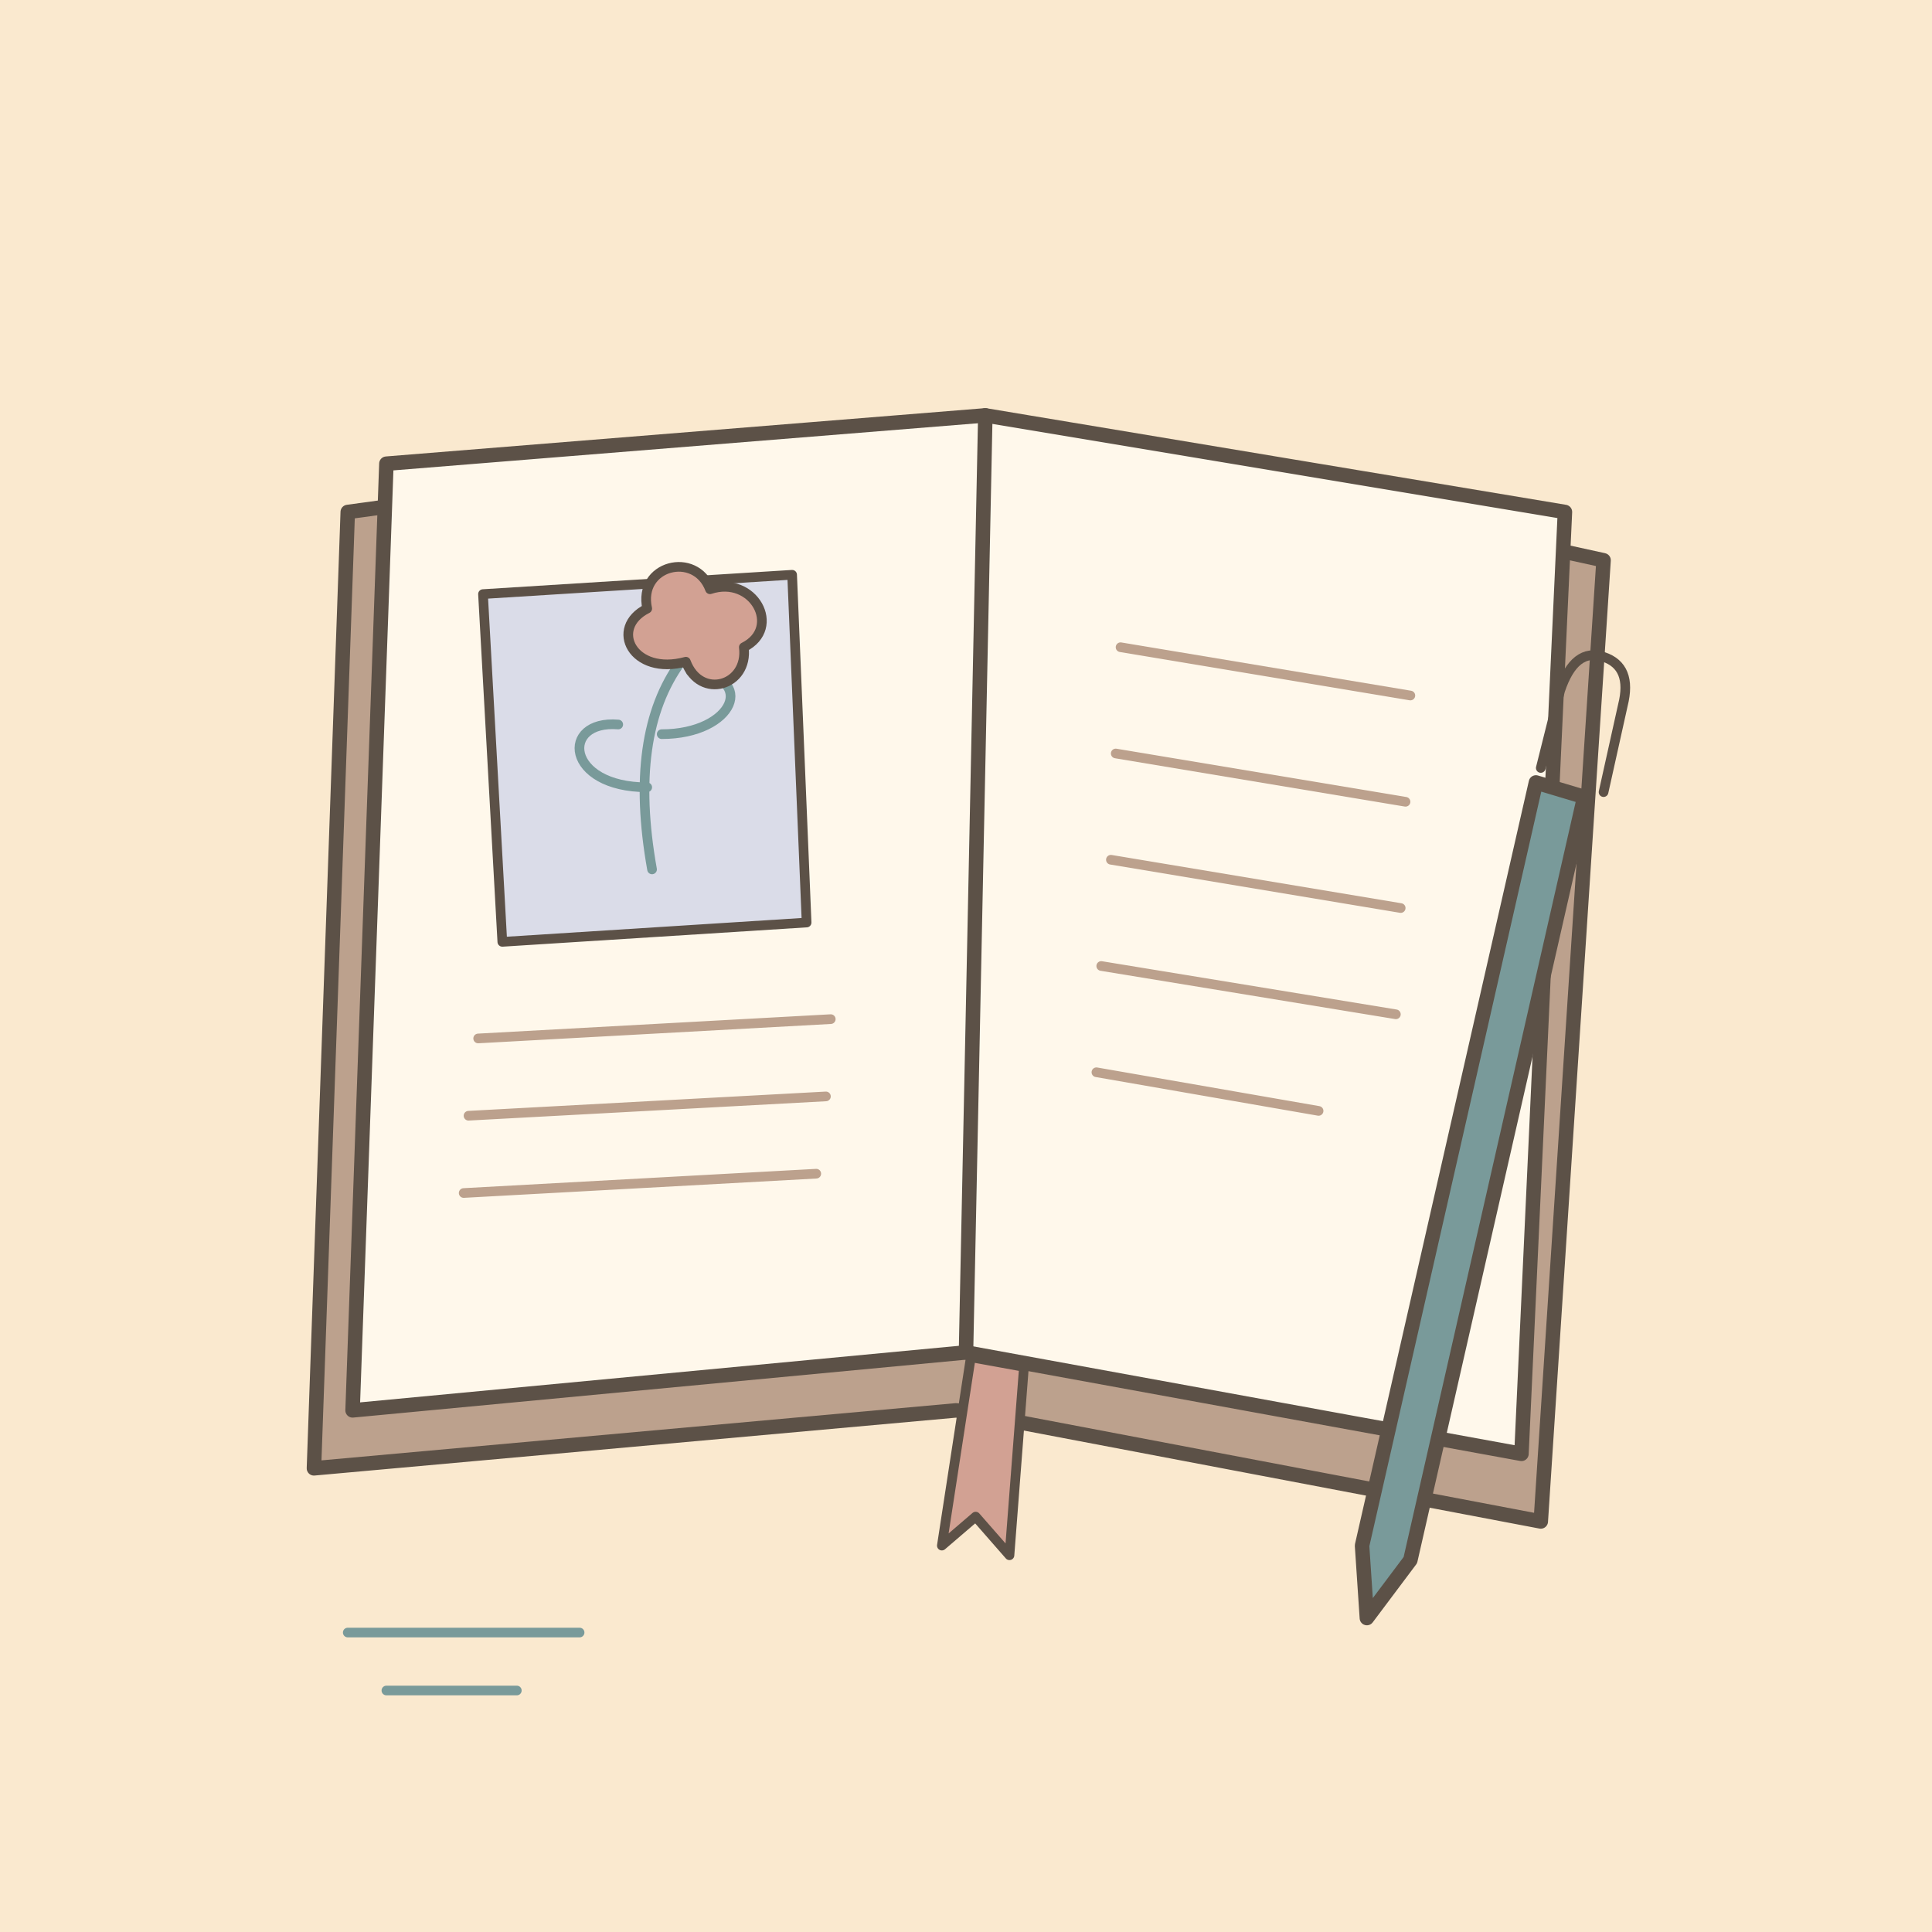
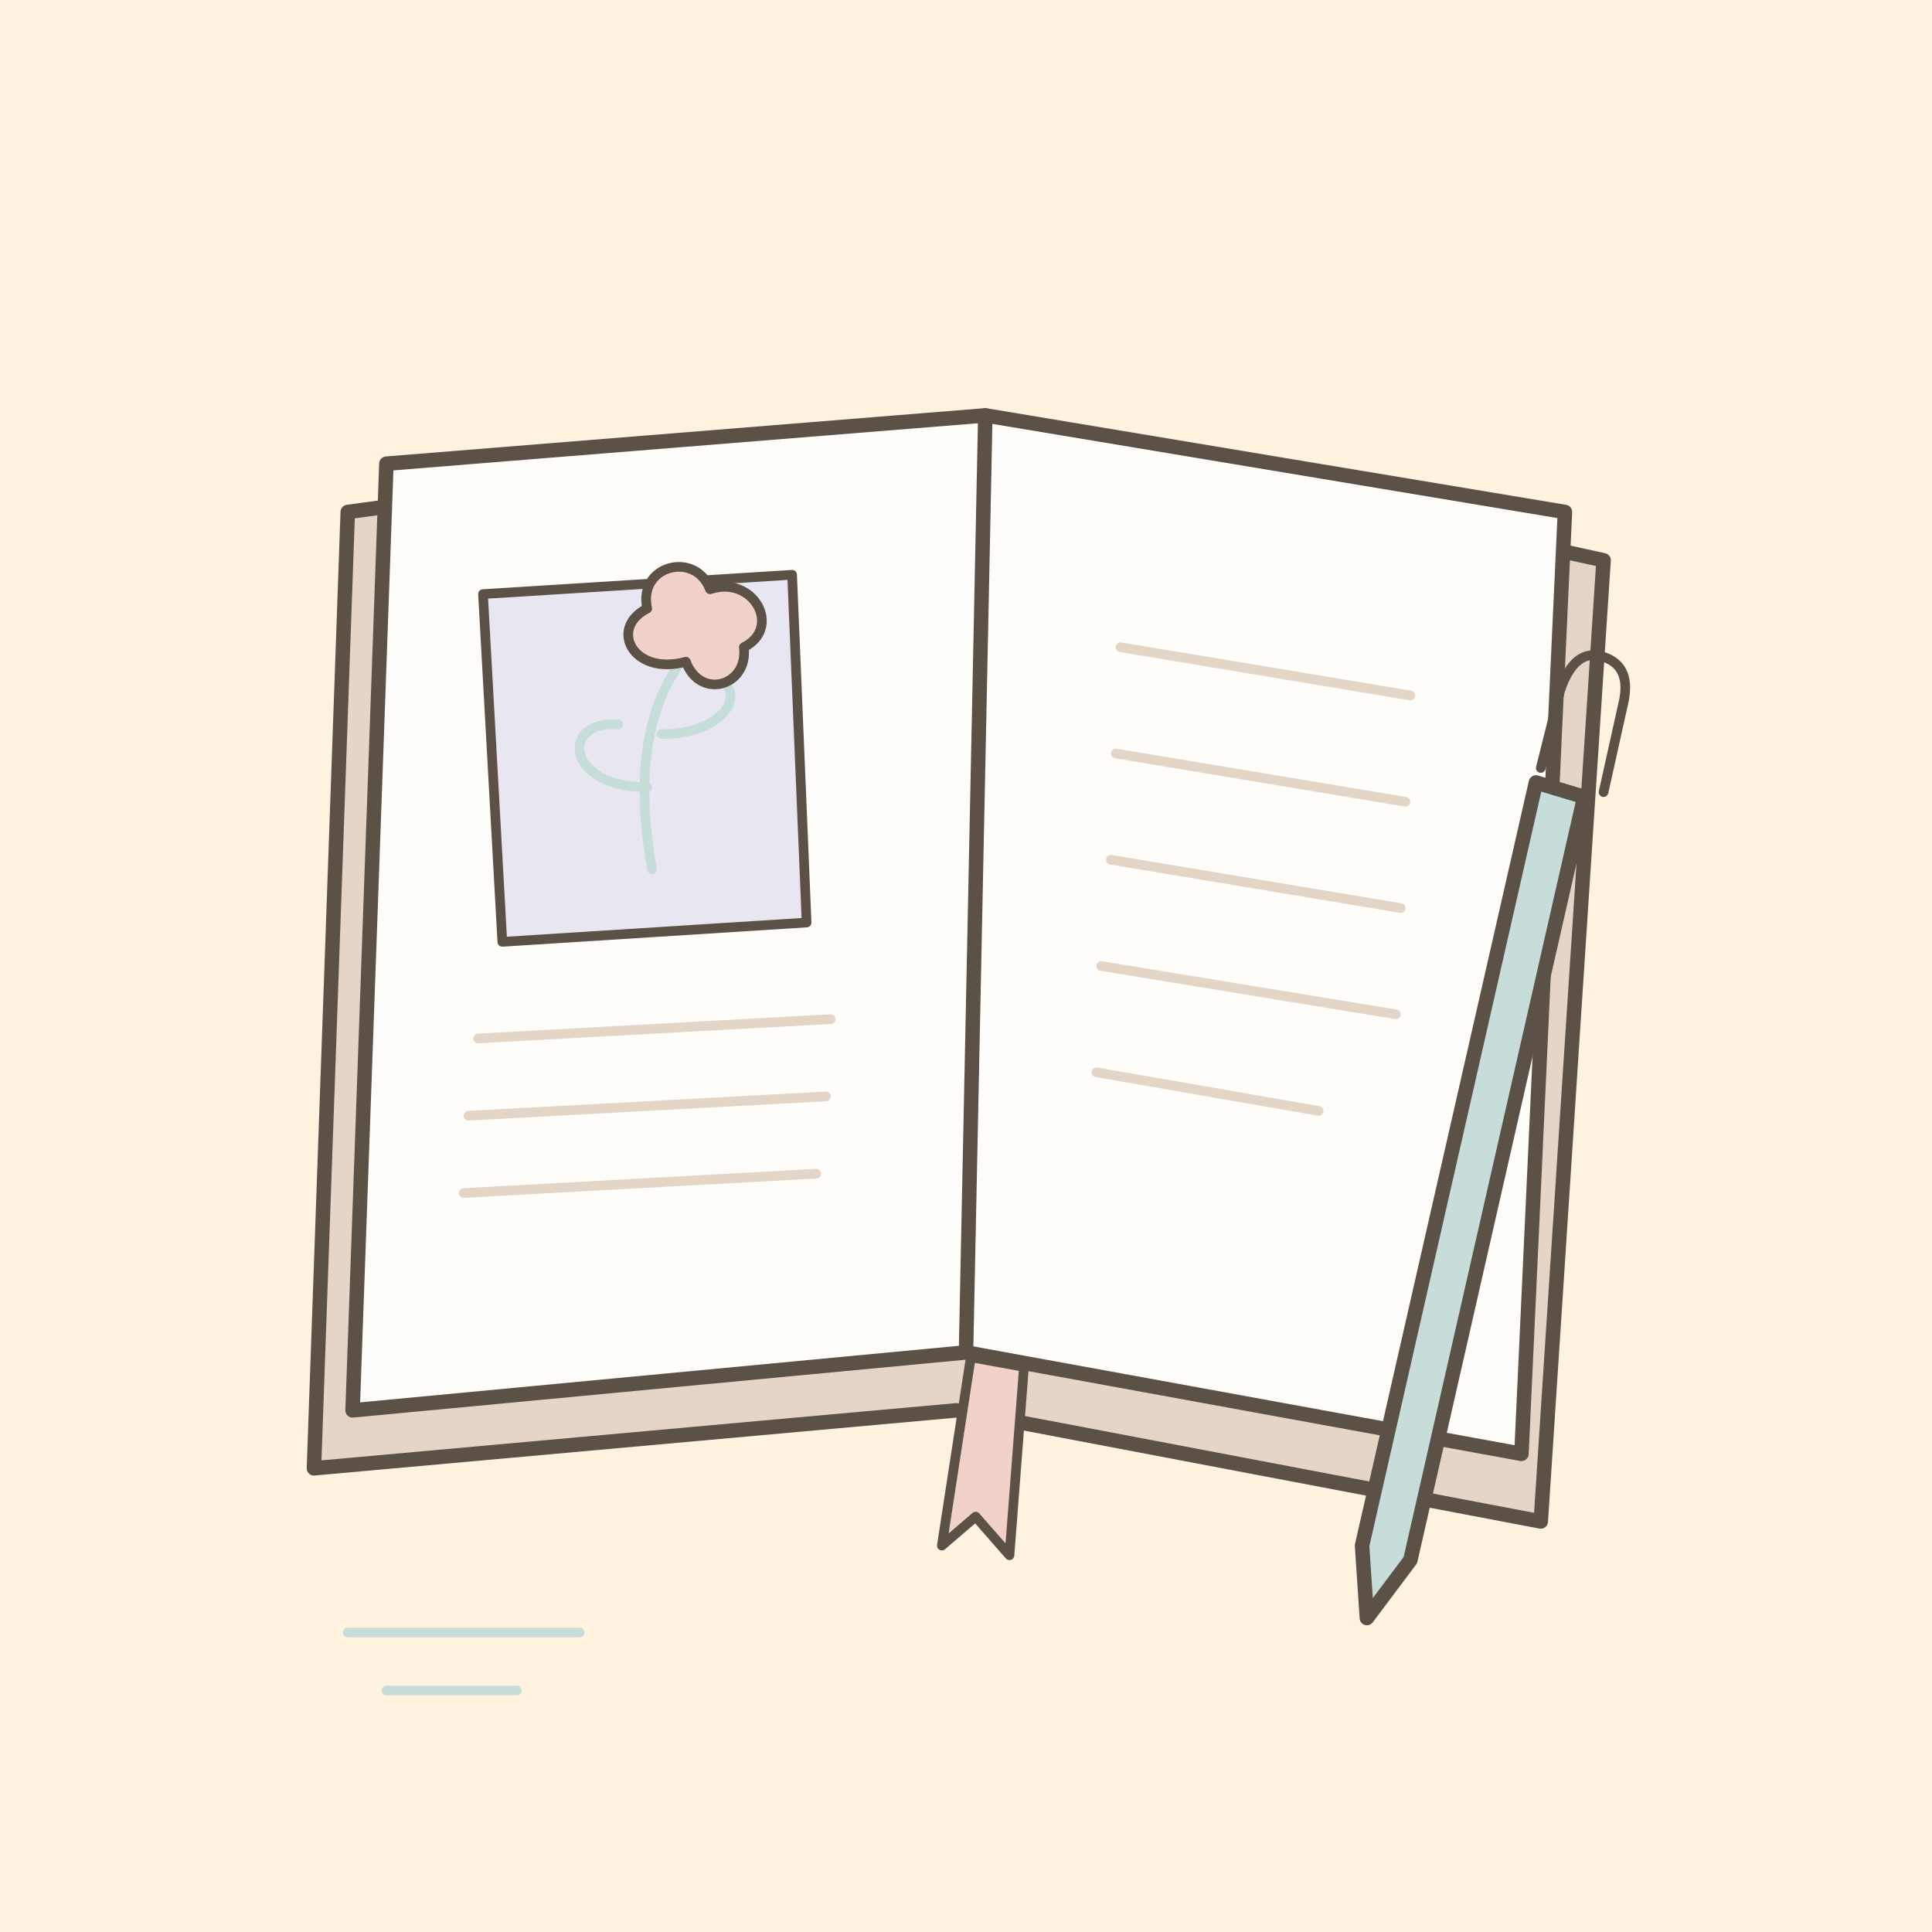
<svg xmlns="http://www.w3.org/2000/svg" viewBox="0 0 400 400" fill="none">
-   <rect width="400" height="400" fill="#fae9cf" />
+   <rect width="400" height="400" fill="#fff3df" />
  <g stroke="#5c5147" stroke-width="3" stroke-linecap="round" stroke-linejoin="round">
-     <path d="m72 106 132-18 128 28-13 199-121-23-133 12Z" fill="#bca18d" />
-     <path d="m80 96 124-10 120 20-9 195-115-21-127 12Z" fill="#fff8eb" />
+     <path d="m72 106 132-18 128 28-13 199-121-23-133 12Z" fill="#e4d5c6" />
+     <path d="m80 96 124-10 120 20-9 195-115-21-127 12Z" fill="#fffdfa" />
    <path d="m204 86-4 194" />
-     <path d="m99 215 73-4m-75 20 74-4m-75 20 73-4m63-109 60 10m-61 12 60 10m-61 12 60 10m-62 12 61 10m-62 12 46 8" stroke="#bca18d" stroke-width="2" />
-     <path d="m100 123 64-4 3 72-63 4Z" fill="#dadce8" stroke-width="2" />
-     <path d="M135 180q-5-28 6-43m-7 26c-17 0-18-14-6-13m9 2c15 0 20-12 6-13" stroke="#799a9a" stroke-width="2" />
-     <path d="M142 137c-11 3-16-7-8-11-2-9 10-12 13-4 9-3 15 8 7 12 1 8-9 11-12 3Z" fill="#d2a193" stroke-width="2" />
-     <path d="m282 320 36-158 10 3-36 158-9 12Z" fill="#799a9a" />
+     <path d="m99 215 73-4m-75 20 74-4m-75 20 73-4m63-109 60 10m-61 12 60 10m-61 12 60 10m-62 12 61 10m-62 12 46 8" stroke="#e4d5c6" stroke-width="2" />
+     <path d="m100 123 64-4 3 72-63 4Z" fill="#e8e7f1" stroke-width="2" />
+     <path d="M135 180q-5-28 6-43m-7 26c-17 0-18-14-6-13m9 2c15 0 20-12 6-13" stroke="#c7ddda" stroke-width="2" />
+     <path d="M142 137c-11 3-16-7-8-11-2-9 10-12 13-4 9-3 15 8 7 12 1 8-9 11-12 3Z" fill="#f0d2c9" stroke-width="2" />
+     <path d="m282 320 36-158 10 3-36 158-9 12Z" fill="#c7ddda" />
    <path d="m319 159 4-16q3-9 9-7t4 10l-4 18" stroke-width="2" />
-     <path d="m201 281 11 2-3 39-7-8-7 6Z" fill="#d2a193" stroke-width="2" />
-     <path d="M72 338h48m-40 12h27" stroke="#799a9a" stroke-width="2" />
+     <path d="m201 281 11 2-3 39-7-8-7 6Z" fill="#f0d2c9" stroke-width="2" />
+     <path d="M72 338h48m-40 12h27" stroke="#c7ddda" stroke-width="2" />
  </g>
</svg>
